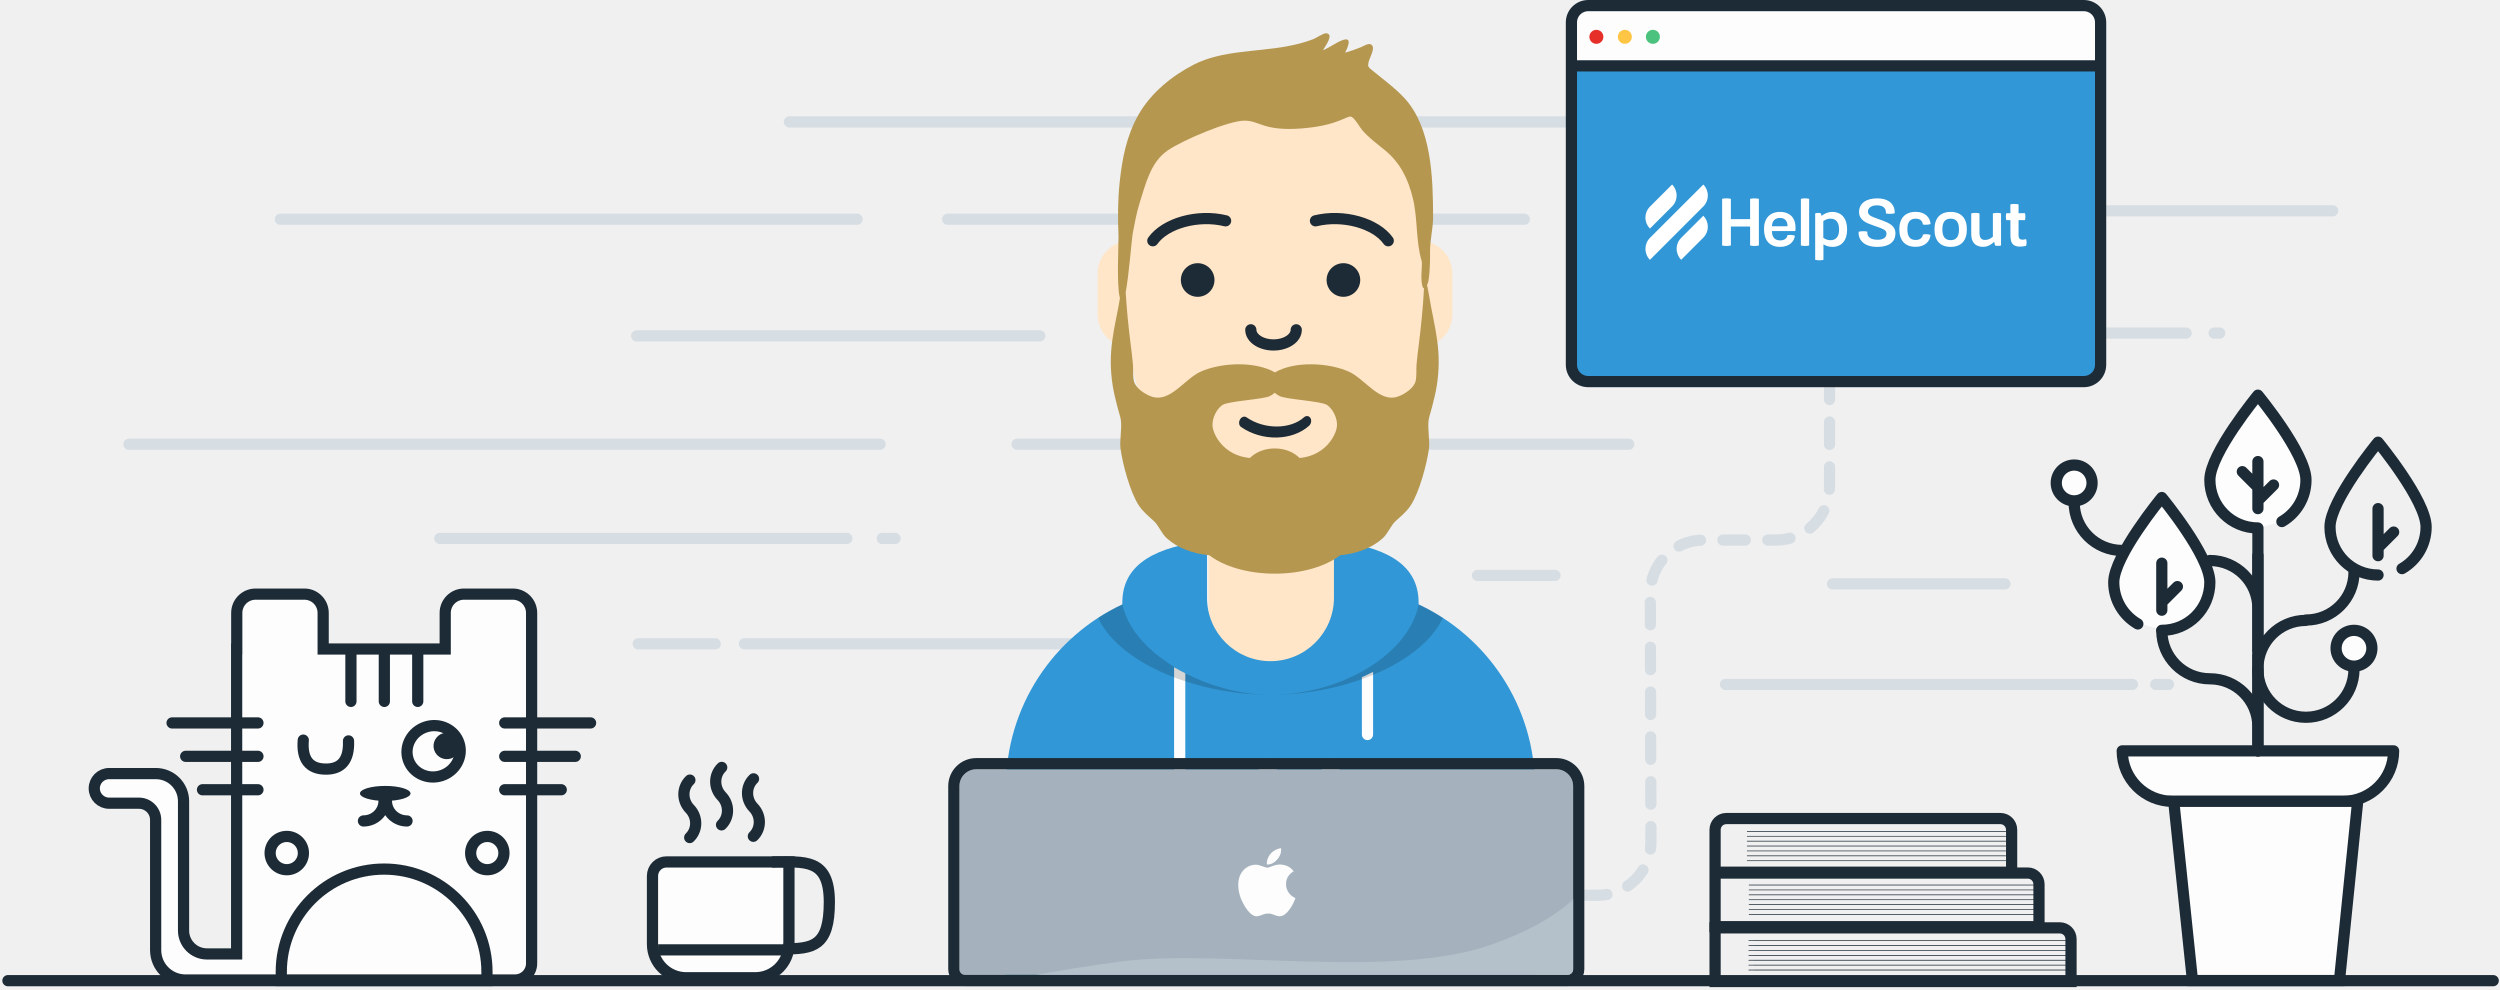
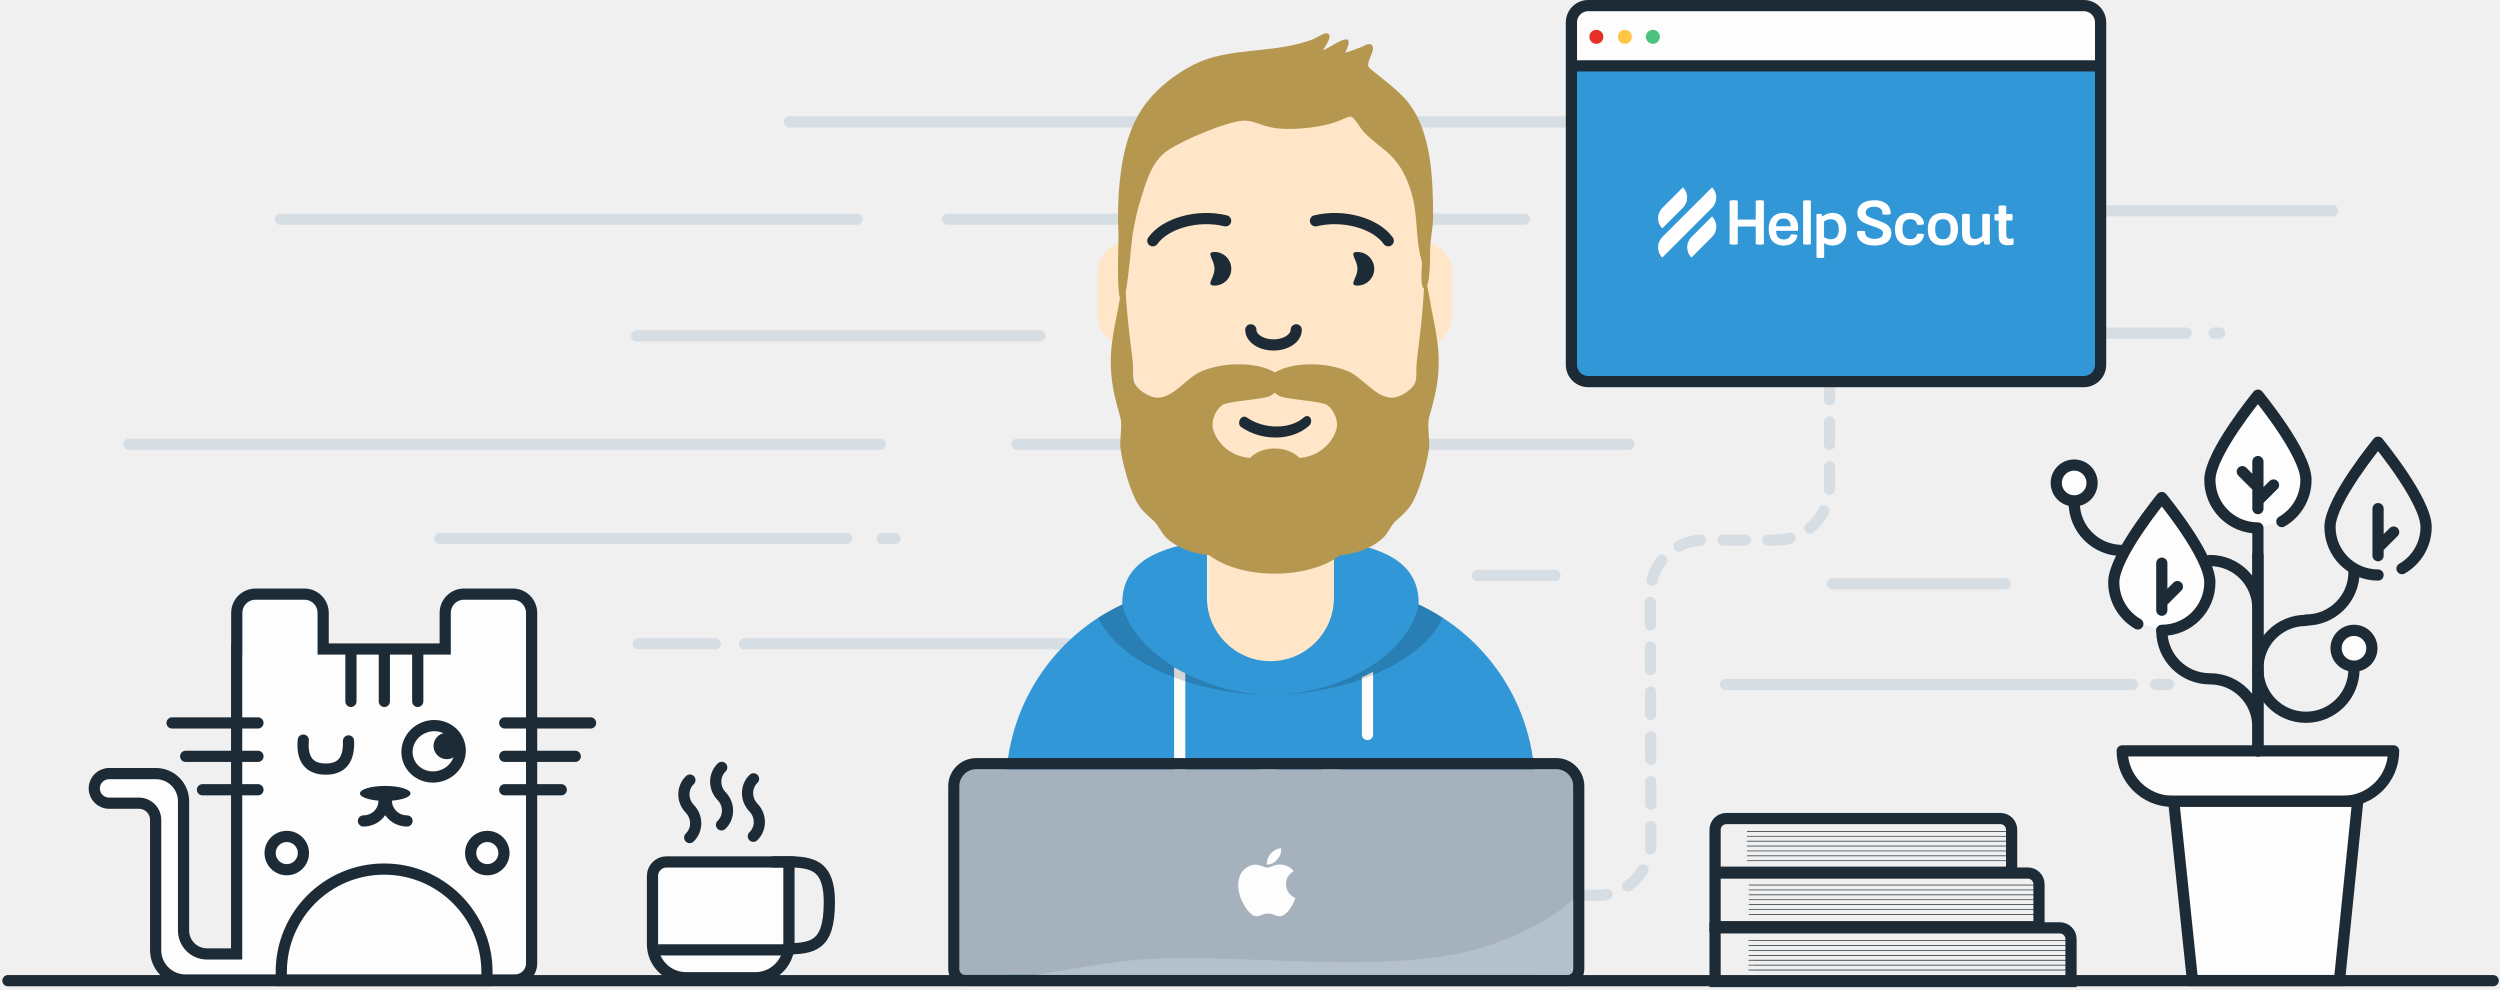
<svg xmlns="http://www.w3.org/2000/svg" xmlns:xlink="http://www.w3.org/1999/xlink" width="892" height="353" viewBox="0 0 892 353">
  <defs>
    <path d="M10.395 2.88h24.692c5.523 0 10 4.477 10 10v24.333a3 3 0 0 1-3 3H.395V12.88c0-5.523 4.477-10 10-10z" id="a" />
    <path d="M128.998 19.583h.044V128.38h8.605a6.333 6.333 0 0 0 6.333-6.333V75.909c0-6.558 5.317-11.875 11.875-11.875h16.7a7.285 7.285 0 0 1 0 14.57h-10.657a3.958 3.958 0 0 0-3.958 3.96v46.468c0 6.995-5.671 12.666-12.667 12.666h-30.12v-.014H27.707a7.917 7.917 0 0 1-7.916-7.917V8.711A8.708 8.708 0 0 1 28.5.002h17.417a8.708 8.708 0 0 1 8.708 8.709v10.872h39.54V8.711a8.708 8.708 0 0 1 8.708-8.709h17.417a8.708 8.708 0 0 1 8.708 8.709v10.872z" id="b" />
    <ellipse id="c" cx="7.756" cy="7.421" rx="7.534" ry="7.131" />
    <path d="M122.124 143.455V213h-49.23v-68.863C56.834 135.75 45.709 119.205 45.02 100h-.034c-6.456 0-11.689-5.233-11.689-11.69V73.69c0-6.457 5.233-11.69 11.69-11.69V51.89C44.987 23.233 68.22 0 96.877 0c28.659 0 51.89 23.232 51.89 51.89v10.124c6.188.301 11.112 5.413 11.112 11.675v14.622c0 6.273-4.941 11.392-11.145 11.677-.665 18.703-11.229 34.885-26.611 43.467z" id="d" />
    <path d="M72.323.07v20.277C72.323 32.858 82.464 43 94.975 43c12.51 0 22.653-10.142 22.653-22.653V.071c17.084 2.025 30.203 7.592 30.203 22.006 0 .222-.003.444-.009.664 24.539 11.474 41.54 36.381 41.54 65.258v69.42H.588v-69.42c0-28.877 17-53.784 41.54-65.258a23.59 23.59 0 0 1-.01-.664c0-14.414 13.119-19.98 30.204-22.006z" id="e" />
    <path d="M77.819 133.607c2.11-1.44 14.723-1.991 16.996-3.216.71-.383 1.26-.77 1.685-1.154.424.384.975.771 1.685 1.154 2.273 1.225 14.885 1.776 16.996 3.216 2.137 1.457 3.698 4.801 3.527 7.416-.205 3.138-3.97 10.624-13.339 11.486-2.045-2.074-5.256-3.412-8.87-3.412-3.612 0-6.823 1.338-8.868 3.412-9.369-.862-13.134-8.348-13.338-11.486-.171-2.615 1.389-5.959 3.526-7.416m.643 15.13l.016.005-.016-.005M41.266 95.448c-1.284-4.186-.423-20.432-.506-22.13-.306-6.317-.253-12.824.403-19.118.895-8.578 2.493-16.77 6.766-24.254 4.433-7.766 12.012-13.864 19.686-17.794 9.955-5.098 22.537-4.523 33.297-6.541 3.164-.594 6.243-1.347 9.257-2.513 1.006-.39 3.726-2.214 4.66-2.137 3.004.245-.32 4.639-1.151 6.057 2.512-.938 4.841-2.93 7.34-3.705 3.21-.995 1.502 2.722.607 4.578a55.605 55.605 0 0 0 5.507-1.9c.924-.375 2.643-1.51 3.606-1.084 2.19.97-.745 5.202-.82 6.7-.06 1.185-.311.412.122 1.404.18.413 1.684 1.534 1.831 1.66.646.548 1.318 1.065 1.978 1.594 2.995 2.4 6.074 4.794 8.726 7.614 9.941 10.57 10.37 28.606 10.425 42.438.014 4.55-1.086 7.94-1.086 12.46 0 .691.095 6.95-.59 10.575a4.973 4.973 0 0 1-.487 1.442c.637 2.901 1.313 7.14 1.488 8.036 1.01 5.17 2.167 10.353 2.542 15.602.386 5.394-.075 10.739-1.288 16.024a135.504 135.504 0 0 1-1.981 7.529c-.807 2.77.309 8.164-.052 11.008-.683 5.38-3.464 15.874-6.586 20.503-1.51 2.237-3.278 3.634-5.253 5.437-1.902 1.736-2.696 4.426-4.748 6.274-3.825 3.445-9.399 5.496-15.122 6-5.137 3.973-13.673 6.573-23.337 6.573s-18.2-2.6-23.336-6.573c-5.725-.504-11.298-2.555-15.123-6-2.052-1.848-2.846-4.538-4.747-6.274-1.976-1.803-3.745-3.2-5.254-5.437-3.122-4.63-5.903-15.123-6.586-20.503-.36-2.844.755-8.238-.051-11.008a135.225 135.225 0 0 1-1.982-7.529c-1.213-5.285-1.674-10.63-1.288-16.024.376-5.25 1.532-10.431 2.542-15.602.09-.46.31-1.797.591-3.382zm2.054-2.096c.352 6.206.993 12.365 1.768 18.571.298 2.388.611 4.776.817 7.171.165 1.935-.13 4.274.384 6.146.656 2.386 3.945 4.612 6.503 5.434 6.381 2.051 11.705-6.437 17.155-8.92 7.076-3.223 19.24-3.991 26.632.21 7.235-4.201 19.398-3.433 26.474-.21 5.45 2.483 10.774 10.971 17.156 8.92 2.557-.822 5.846-3.048 6.502-5.434.514-1.872.219-4.21.385-6.146.205-2.395.518-4.783.816-7.17.836-6.692 1.515-13.328 1.846-20.028-.128.05-.216.05-.236.017-1.378-2.212-.212-8.415-.585-9.649-2.121-7.016-1.408-15.152-3.122-22.283-1.72-7.156-4.58-12.908-10.243-17.487-2.716-2.197-5.485-4.242-7.808-6.92-.983-1.134-2.405-3.901-3.774-4.749-1.496-.926-4.227 3.031-17.88 4.098-13.654 1.066-14.915-2.784-20.445-2.784-5.53 0-21.788 6.828-27.38 10.649-6.002 4.102-7.781 11.714-9.901 18.393-1.203 3.79-1.897 7.723-2.619 11.638-.29 1.57-1.312 14.606-2.445 20.533z" id="g" />
    <path d="M6.618.401H213.58a6 6 0 0 1 6 6v65.345a2 2 0 0 1-2 2H2.618a2 2 0 0 1-2-2V6.401a6 6 0 0 1 6-6z" id="h" />
  </defs>
  <g fill="none" fill-rule="evenodd">
    <path d="M156.933 192.119h145.212m60.758-33.619h218.243m-90.35-115h71m-280.136 0h195.988M314.796 192.119h4.561m-53.749 37.596H410.82m-183.097 0H255.2m82.926-151.5h205.778m-443.886 0h205.778m-78.639 41.629H371M46 158.5h268m359.995-39.656h106.008M653.84 208.326h61.547M790 118.844h2.006m-264.844 86.482h27.655M725.985 75.215h106.311m-216.644 169h145.212m8.288 0h4.561" stroke="#D6DDE3" stroke-linecap="round" stroke-width="4" />
    <g transform="rotate(-180 139.947 174.873)">
      <use fill="#FDFDFD" xlink:href="#a" />
      <path stroke="#1D2B36" stroke-width="4" d="M10.395.88h24.692c6.628 0 12 5.372 12 12v24.333a5 5 0 0 1-5 5H-1.605V12.88c0-6.628 5.372-12 12-12z" />
    </g>
    <path d="M275.403 307.535c11.784 0 20.506-1.436 20.506 14.356s-5.775 16.67-16.363 16.67m-44.739.344h46.738" stroke="#1D2B36" stroke-width="4" />
    <path d="M257.439 294.309c2.838-2.741 2.854-7.33.035-10.249m.034-10.248c-2.838 2.74-2.854 7.329-.034 10.248m-11.389 14.775c2.838-2.74 2.854-7.329.034-10.248m.035-10.248c-2.838 2.74-2.854 7.329-.035 10.248m22.674 9.799c2.838-2.741 2.854-7.33.035-10.249m.034-10.248c-2.838 2.74-2.853 7.329-.034 10.248" stroke="#1D2B36" stroke-linecap="round" stroke-linejoin="round" stroke-width="4" />
    <path d="M762.78 222.347c-5.135-2.962-8.592-8.51-8.592-14.864 0-9.469 17.145-30.242 17.145-30.242s17.146 20.773 17.146 30.242c0 9.47-7.677 17.146-17.146 17.146m42.845-38.53c5.135-2.962 8.592-8.51 8.592-14.863 0-9.47-17.145-30.243-17.145-30.243s-17.146 20.774-17.146 30.243c0 9.47 7.676 17.145 17.146 17.145" fill="#FDFDFD" />
    <path d="M854.04 267.913h-96.832c0 9.944 8.06 18.006 18.005 18.006h60.823c9.944 0 18.005-8.062 18.005-18.006z" stroke="#1D2B36" stroke-width="4" fill="#FDFDFD" stroke-linecap="round" stroke-linejoin="round" />
    <path stroke="#1D2B36" stroke-width="4" fill="#FDFDFD" d="M775.588 285.919l6.69 63.942h52.44l6.509-63.942z" />
    <path d="M805.624 267.913v-34.291m0-1.186v-34.291m0 61.195c0-9.469-7.676-17.146-17.146-17.146m34.292-20.842c-9.47 0-17.146 7.677-17.146 17.146m-34.291-13.449c0 9.469 7.676 17.146 17.146 17.146m34.291-20.967c9.469 0 17.145-7.676 17.145-17.146m-68.582 13.641v-16.788m0 13.931l5.566-5.566m71.589-11.036v-16.789m0 13.931l5.566-5.566m-39.876-3.741c5.135-2.962 8.592-8.51 8.592-14.863 0-9.47-17.145-30.243-17.145-30.243s-17.146 20.774-17.146 30.243c0 9.47 7.676 17.145 17.146 17.145m-.001 0v9.763m0-16.669v-16.788m0 13.931l5.566-5.566m-5.566.803l-5.566-5.566m5.566 48.841c0-9.468-7.676-17.145-17.146-17.145m-48.416-20.725c0 9.47 7.676 17.146 17.146 17.146" stroke="#1D2B36" stroke-width="4" stroke-linecap="round" stroke-linejoin="round" />
    <path d="M746.452 172.319a6.39 6.39 0 1 0-12.78 0 6.39 6.39 0 0 0 12.78 0zm99.842 58.976a6.39 6.39 0 1 0-12.78 0 6.39 6.39 0 0 0 12.78 0z" stroke="#1D2B36" stroke-width="4" fill="#FDFDFD" stroke-linecap="round" stroke-linejoin="round" />
    <path d="M805.613 238.774c0 9.469 7.676 17.146 17.146 17.146m0 0c9.469 0 17.145-7.677 17.145-17.147" stroke="#1D2B36" stroke-width="4" stroke-linecap="round" stroke-linejoin="round" />
    <path d="M625.97 337.377h113.47m-113.47 1.746h113.47m-113.47 1.747h113.47m-113.47 1.746h113.47m-113.47 1.747h113.47m-113.47 1.747h113.47m-113.47-10.48h113.47" opacity=".15" stroke="#0F0F0F" stroke-linecap="square" stroke-width=".25" />
    <g stroke="#1D2B36">
      <path d="M611.94 331.06v19.14h127v-15.14a4 4 0 0 0-4-4h-123z" stroke-width="4" />
      <path d="M623.97 337.377h113.47m-113.47 1.746h113.47m-113.47 1.747h113.47m-113.47 1.746h113.47m-113.47 1.747h113.47m-113.47 1.747h113.47m-113.47-10.48h113.47" stroke-linecap="round" stroke-width=".25" />
      <path d="M611.94 311.501v19.141h115.573v-15.14a4 4 0 0 0-4-4H611.94zm0-.301h105.808v-15.14a4 4 0 0 0-4-4H615.94a4 4 0 0 0-4 4v15.14z" stroke-width="4" />
      <path d="M623.408 298.377h92.242m-92.242 1.747h92.242m-92.242 1.746h92.242m-92.242 1.747h92.242m-92.242 1.746h92.242m-92.242 1.747h92.242m-92.242-10.479h92.242" stroke-linecap="round" stroke-width=".25" />
    </g>
    <g transform="matrix(-1 0 0 1 211.472 209.979)">
      <use fill="#FDFDFD" xlink:href="#b" />
      <path stroke="#1D2B36" stroke-width="4" d="M127.042 21.583h-.044V8.711a6.708 6.708 0 0 0-6.708-6.709h-17.417a6.708 6.708 0 0 0-6.708 6.709v12.872h-43.54V8.711a6.708 6.708 0 0 0-6.708-6.709H28.5a6.708 6.708 0 0 0-6.708 6.709v125.056a5.917 5.917 0 0 0 5.916 5.917h89.444v.014h28.121c5.891 0 10.667-4.775 10.667-10.666V82.563a5.958 5.958 0 0 1 5.958-5.958h10.657a5.285 5.285 0 1 0 0-10.57h-16.7c-5.454 0-9.875 4.42-9.875 9.874v46.138a8.333 8.333 0 0 1-8.333 8.333h-10.605V21.583z" />
      <path d="M37.722 139.868h73.39v-3.064c0-20.266-16.43-36.695-36.695-36.695-20.266 0-36.695 16.429-36.695 36.695v3.064z" stroke="#1D2B36" stroke-width="4" />
      <path d="M87.125 54.376c-.274 6.806 2.49 10.158 8.294 10.057 5.803-.101 8.418-3.547 7.845-10.338" stroke="#1D2B36" stroke-width="4" stroke-linecap="round" stroke-linejoin="round" />
      <g transform="rotate(-162 36.27 28.873)">
        <use fill="#FDFDFD" xlink:href="#c" />
        <ellipse stroke="#1D2B36" stroke-width="4" cx="7.756" cy="7.421" rx="9.534" ry="9.131" />
        <ellipse fill="#1D2B36" cx="12.842" cy="7.79" rx="4.758" ry="4.725" />
      </g>
      <path d="M62.422 22.575v17.703M74.34 22.575v17.703m11.92-17.703v17.703m63.816 7.685h-30.64m25.784 11.919h-25.785m19.789 11.92h-19.789M31.391 47.963H.751m30.64 11.919H6.22m25.171 11.92H11.215" stroke="#1D2B36" stroke-linecap="round" stroke-width="4" />
      <g transform="translate(64.25 69.833)">
        <ellipse fill="#1D2B36" cx="9.771" cy="3.282" rx="9.018" ry="2.677" />
        <path d="M10.198 5.958c0 3.946 3.29 7.144 7.348 7.144M9.344 5.958c0 3.946-3.29 7.144-7.349 7.144" stroke="#1D2B36" stroke-width="4" stroke-linecap="round" stroke-linejoin="round" />
      </g>
      <circle stroke="#1D2B36" stroke-width="4" cx="109.153" cy="94.396" r="5.938" />
      <circle stroke="#1D2B36" stroke-width="4" cx="37.604" cy="94.396" r="5.938" />
    </g>
    <g transform="translate(358.328 10.904)">
      <g transform="translate(0 13)">
        <use fill="#FFE6C8" xlink:href="#d" />
        <g transform="translate(0 169)">
          <mask id="f" fill="#fff">
            <use xlink:href="#e" />
          </mask>
          <use fill="#3197D6" xlink:href="#e" />
          <path d="M78.803 109.398l15.845-15.844a11.2 11.2 0 0 0 .086-15.845L78.889 93.554a11.131 11.131 0 0 0-3.327 7.96 11.2 11.2 0 0 0 3.241 7.884zm38.344-9.295l-15.845 15.845a11.2 11.2 0 0 0-.086 15.845l15.845-15.845a11.2 11.2 0 0 0 .086-15.845zm-.095-6.55a11.162 11.162 0 0 0 3.318-7.96c0-3.07-1.24-5.854-3.242-7.875l-38.24 38.24a11.187 11.187 0 0 0-.085 15.835l38.249-38.24z" fill="#FFF" fill-rule="nonzero" mask="url(#f)" />
          <path d="M64.59 47.332v61.014a2 2 0 1 1-4 0V45.15a62.645 62.645 0 0 0 4 2.182zm67-.51v22.351a2 2 0 0 1-4 0V48.739a66.549 66.549 0 0 0 4-1.918z" fill="#FDFDFD" mask="url(#f)" />
          <path d="M94.98 55c-11.225 0-22.705-3.553-31.045-8.048-12.669-6.827-22.3-17.01-22.3-28.875 0-9.37 5.597-15.003 14.251-18.353C41.55 2.571 31.634 8.243 31.634 19.308 31.634 39.02 63.104 55 94.979 55zM134.072-.276c14.337 2.847 24.253 8.519 24.253 19.584 0 19.71-31.465 35.689-63.337 35.692 26.84-.004 53.335-16.533 53.335-36.923 0-9.37-5.597-15.003-14.25-18.353z" fill-opacity=".16" fill="#000" mask="url(#f)" />
          <path d="M154 85.965v68.23M37 85.965v68.23" stroke="#237AB3" stroke-width="4" stroke-linecap="round" />
        </g>
        <path d="M87.964 93.771c0 2.983 3.627 5.401 8.102 5.401 4.474 0 8.101-2.418 8.101-5.4" stroke="#1D2B36" stroke-linecap="round" stroke-width="4" />
-         <g transform="translate(63 70)" fill="#1D2B36">
-           <circle cx="6" cy="6" r="6" />
-           <circle cx="58" cy="6" r="6" />
-         </g>
+         <path d="M75 78a6 6 0 1 0 0-12c-3.314 0 0 2.686 0 6s-3.314 6 0 6zm51 0a6 6 0 1 0 0-12c-3.314 0 0 2.686 0 6s-3.314 6 0 6z" fill="#1D2B36" />
        <path d="M54.63 63.159c3.915-5.51 14.648-8.598 23.893-6.328a2 2 0 0 0 .954-3.884c-10.737-2.637-23.165.94-28.107 7.894a2 2 0 0 0 3.26 2.318zM106.923 125c-4.74 4.252-14.024 4.483-20.497-.007-.75-.52-1.794-.17-2.33.784-.536.954-.361 2.15.39 2.67 7.517 5.215 18.266 4.947 24.25-.421.775-.695.997-1.936.496-2.772-.5-.835-1.535-.95-2.31-.254zm28.447-61.841c-3.915-5.51-14.648-8.598-23.893-6.328a2 2 0 0 1-.954-3.884c10.737-2.637 23.165.94 28.108 7.894a2 2 0 0 1-3.26 2.318z" fill="#1D2B36" fill-rule="nonzero" />
      </g>
      <use fill="#B59750" xlink:href="#g" />
    </g>
    <path d="M549.395 319.44h20.655c10.494 0 19-8.506 19-19v-.048l-.225-88.657c-.026-10.494 8.459-19.022 18.952-19.048h26.001c10.494 0 19-8.507 19-19v-42.533" stroke="#D6DDE3" stroke-width="4" stroke-linecap="round" stroke-dasharray="8,8,8" />
    <g transform="translate(341.709 274.082)">
      <mask id="i" fill="#fff">
        <use xlink:href="#h" />
      </mask>
      <use fill="#A5B2BD" xlink:href="#h" />
      <path stroke="#1D2B36" stroke-width="4" d="M6.618-1.599H213.58a8 8 0 0 1 8 8v65.345a4 4 0 0 1-4 4H2.618a4 4 0 0 1-4-4V6.401a8 8 0 0 1 8-8z" />
      <path d="M24.9 74.3c11.658-2.162 22.683-3.925 33.076-5.288 35.918-4.71 97.072 6.704 132.922-6.229 23.9-8.622 36.595-19.827 38.083-33.615L225.555 74.3H24.9z" fill="#B4C0CA" mask="url(#i)" />
    </g>
    <path d="M458.857 315.479c-.01-1.988.888-3.489 2.709-4.594-1.019-1.457-2.557-2.26-4.589-2.416-1.923-.152-4.025 1.121-4.795 1.121-.812 0-2.676-1.067-4.139-1.067-3.023.049-6.235 2.41-6.235 7.216 0 1.42.26 2.888.78 4.4.693 1.987 3.196 6.863 5.808 6.782 1.365-.032 2.33-.97 4.106-.97 1.723 0 2.617.97 4.14.97 2.632-.038 4.897-4.47 5.558-6.463-3.533-1.663-3.343-4.876-3.343-4.979zm-3.066-8.896c1.479-1.755 1.343-3.353 1.3-3.928-1.306.076-2.817.889-3.679 1.891-.948 1.073-1.506 2.4-1.387 3.895 1.414.109 2.704-.617 3.766-1.858z" fill="#FDFDFD" fill-rule="nonzero" />
    <path d="M805.624 267.913v-34.291m0-1.186v-34.291m-42.844 24.477c-5.136-2.962-8.593-8.51-8.593-14.863 0-9.47 17.146-30.243 17.146-30.243s17.145 20.774 17.145 30.243c0 9.47-7.676 17.145-17.145 17.145m85.708-22.017c5.136-2.962 8.593-8.51 8.593-14.863 0-9.47-17.146-30.243-17.146-30.243s-17.145 20.774-17.145 30.243c0 9.47 7.676 17.146 17.145 17.146" stroke="#1D2B36" stroke-linecap="round" stroke-linejoin="round" stroke-width="4" />
    <path d="M624.08 317.531h102.232m-102.232 1.747h102.232m-102.232 1.746h102.232M624.08 322.77h102.232m-102.232 1.747h102.232m-102.232 1.747h102.232M624.08 315.785h102.232" stroke="#1D2B36" stroke-linecap="round" stroke-width=".25" />
    <path d="M2.828 349.904h886.75" stroke="#1D2B36" stroke-width="4" stroke-linecap="round" />
    <g transform="translate(560.5 2)">
      <path fill="#FDFDFD" d="M1.363.811h186.363V21.5H1.363z" />
      <path d="M1.41 21.5h186.362v107.652a5 5 0 0 1-5 5H6.409a5 5 0 0 1-5-5V21.5z" fill="#3197D6" />
      <rect stroke="#1D2B36" stroke-width="4" stroke-linecap="round" x=".181" width="188.819" height="134.152" rx="6" />
      <g transform="translate(0 8)">
        <path d="M1.5 13.5h186.523" stroke="#1D2B36" stroke-width="4" stroke-linecap="square" />
        <circle fill="#E52F28" cx="9.087" cy="3.14" r="2.5" />
        <circle fill="#FFC646" cx="19.249" cy="3.14" r="2.5" />
        <circle fill="#4BC27D" cx="29.249" cy="3.14" r="2.5" />
      </g>
    </g>
-     <path d="M624.49 70.926l-.05.016v7.237h-6.864v-7.237l-.049-.016a7.337 7.337 0 0 0-3.027 0l-.049.016v16.643l.049.017a7.932 7.932 0 0 0 1.506.162c.502 0 1.003-.049 1.521-.162l.049-.017v-6.75h6.865v6.75l.048.017c1.004.21 2.024.21 3.028 0l.048-.017V70.942l-.048-.016a7.936 7.936 0 0 0-3.028 0zm10.636 4.679c-3.594 0-5.731 2.267-5.731 6.071 0 1.975.453 3.546 1.36 4.63.987 1.182 2.46 1.781 4.42 1.781 3.318 0 5.018-1.975 5.229-3.934v-.048l-.049-.017c-.842-.275-1.619-.34-2.542-.21h-.032v.032c-.194 1.166-1.166 1.862-2.574 1.862-1.975 0-2.947-1.085-2.98-3.319h8.355v-.048c.243-2.202-.194-3.983-1.263-5.197-.987-1.036-2.428-1.603-4.193-1.603zm-.032 2.153c.825 0 1.521.26 1.99.761.487.518.73 1.295.68 2.218h-5.536c.049-1.894 1.1-2.979 2.866-2.979zm7.512-6.832l-.049.016v16.643l.049.017a7 7 0 0 0 1.424.162c.47 0 .956-.049 1.425-.162l.049-.017V70.942l-.049-.016c-.939-.21-1.894-.194-2.85 0zm11.09 4.679c-1.247 0-2.558.486-3.805 1.408l-.178-.874-.032-.016c-.713-.21-1.295-.21-1.992 0l-.032.016v16.563l.049.016c.469.097.939.162 1.424.162a6.01 6.01 0 0 0 1.425-.162l.049-.016v-5.537c.987.631 2.04.922 3.221.922 3.27 0 5.23-2.315 5.23-6.217-.017-3.966-1.96-6.265-5.36-6.265zm-3.141 3.286c.874-.599 1.684-.874 2.558-.874 1.991 0 3.076 1.376 3.076 3.902 0 2.477-1.068 3.788-3.108 3.788-.875 0-1.7-.275-2.526-.858v-5.958zm20.982-.259a30.725 30.725 0 0 0-1.392-.501c-2.267-.81-3.627-1.296-3.66-2.526-.015-.567.163-1.052.551-1.457.567-.583 1.522-.89 2.688-.89 1.15 0 2.04.307 2.574.874.453.485.648 1.15.6 1.975v.048l.048.017c.987.194 1.975.178 3.043-.065l.049-.016v-.049c.065-1.392-.356-2.607-1.214-3.513-1.069-1.133-2.785-1.732-4.954-1.749h-.065c-4.031 0-6.46 1.797-6.492 4.809-.017 2.995 2.736 3.999 4.387 4.581l.243.098c.55.194 1.068.372 1.522.534 2.234.777 3.578 1.247 3.626 2.428.017.616-.162 1.118-.534 1.506-.534.55-1.473.826-2.72.81-1.376 0-2.428-.357-3.027-1.004-.437-.486-.616-1.101-.55-1.846v-.048l-.05-.017a7.34 7.34 0 0 0-3.027.049l-.032.016v.049c-.081 1.343.324 2.542 1.198 3.464 1.165 1.247 3.076 1.895 5.537 1.878 2.412 0 6.379-.647 6.411-4.857-.049-2.8-2.445-3.707-4.76-4.598zm11.997-.615c1.991 0 2.46 1.295 2.558 2.056v.049h.048c.923.146 1.798.08 2.64-.162l.048-.016v-.049a4.435 4.435 0 0 0-1.409-2.979c-.939-.858-2.282-1.327-3.869-1.327-3.788 0-5.877 2.218-5.877 6.25 0 4.014 2.072 6.232 5.828 6.232 1.62 0 2.98-.47 3.935-1.36a4.414 4.414 0 0 0 1.376-2.833v-.049l-.049-.016c-.793-.275-1.667-.324-2.623-.162h-.032v.033c-.259 1.813-2.024 1.943-2.558 1.943-2.04 0-2.995-1.215-2.995-3.821-.016-2.575.939-3.789 2.979-3.789zM696 75.605c-3.724 0-5.78 2.218-5.78 6.25 0 4.014 2.056 6.232 5.78 6.232s5.78-2.218 5.78-6.233c0-4.031-2.056-6.25-5.78-6.25zm2.963 6.265c0 2.575-.972 3.821-2.963 3.821s-2.963-1.246-2.963-3.82c0-2.623.94-3.854 2.963-3.854 1.991 0 2.963 1.263 2.963 3.853zm12.142-5.73l-.048.015v8.29c-.94.81-1.797 1.165-2.785 1.165-1.392 0-1.991-.793-1.991-2.671v-6.8l-.049-.016a6.055 6.055 0 0 0-2.85 0l-.048.016v7.464c0 2.833 1.522 4.468 4.193 4.468 1.425 0 2.672-.55 4.015-1.78l.276 1.294.032.017c.68.178 1.392.178 2.072 0l.049-.017V76.14l-.049-.016a5.725 5.725 0 0 0-2.817.016zm11.835 9.227l-.016-.048-.049.016c-1.133.26-1.797.243-2.185-.065-.324-.259-.47-.712-.47-1.424v-5.31h2.3l.015-.05a5.812 5.812 0 0 0 0-2.363l-.016-.049h-2.299v-3.14l-.048-.017a6.436 6.436 0 0 0-2.834 0l-.048.017.016 3.14h-1.457l-.016.049a5.296 5.296 0 0 0 0 2.364l.016.048h1.457l.016 5.1c0 1.425.081 2.866 1.069 3.691.534.438 1.311.664 2.315.664.615 0 1.328-.08 2.153-.243h.033l.016-.032c.226-.76.243-1.554.032-2.348zm-134.247-3.804l7.869-7.868a5.54 5.54 0 0 0 1.65-3.95 5.587 5.587 0 0 0-1.602-3.919l-7.868 7.869a5.54 5.54 0 0 0-1.652 3.95 5.56 5.56 0 0 0 1.603 3.918zm19.056-4.598l-7.869 7.868a5.54 5.54 0 0 0-1.65 3.95c0 1.522.614 2.915 1.602 3.919l7.868-7.869a5.54 5.54 0 0 0 1.652-3.95 5.558 5.558 0 0 0-1.603-3.918zm-.049-3.254a5.54 5.54 0 0 0 1.652-3.95 5.587 5.587 0 0 0-1.603-3.919l-19.007 18.991a5.587 5.587 0 0 0-.049 7.885L607.7 73.71z" fill="#FFF" fill-rule="nonzero" />
+     <path d="M626.491 71.585l-.045.015v6.754h-6.406V71.6l-.046-.015a6.847 6.847 0 0 0-2.825 0l-.045.015v15.532l.045.015c.468.09.937.151 1.405.151a6.62 6.62 0 0 0 1.42-.15l.046-.016v-6.3h6.406v6.3l.045.015a6.847 6.847 0 0 0 2.825 0l.046-.015V71.6l-.046-.015a7.406 7.406 0 0 0-2.825 0zm9.926 4.367c-3.354 0-5.348 2.115-5.348 5.665 0 1.844.423 3.31 1.269 4.321.922 1.103 2.297 1.662 4.125 1.662 3.097 0 4.683-1.843 4.88-3.671v-.045l-.046-.015c-.785-.257-1.51-.318-2.372-.197h-.03v.03c-.181 1.088-1.088 1.738-2.402 1.738-1.843 0-2.75-1.012-2.78-3.097h7.796v-.046c.227-2.054-.181-3.716-1.179-4.85-.921-.966-2.266-1.495-3.913-1.495zm-.03 2.01c.77 0 1.42.24 1.858.71.454.483.68 1.208.635 2.07h-5.167c.045-1.769 1.027-2.78 2.674-2.78zm7.01-6.377l-.045.015v15.532l.045.015c.439.09.877.151 1.33.151a5.7 5.7 0 0 0 1.33-.15l.045-.016V71.6l-.045-.015c-.877-.196-1.768-.18-2.66 0zm10.35 4.367c-1.164 0-2.387.453-3.55 1.314l-.167-.816-.03-.015c-.665-.196-1.209-.196-1.858 0l-.03.015v15.456l.045.015c.438.091.876.152 1.33.152.452 0 .89-.046 1.329-.152l.045-.015V86.74c.922.59 1.904.861 3.007.861 3.052 0 4.88-2.16 4.88-5.801-.015-3.702-1.828-5.847-5.001-5.847zm-2.931 3.067c.816-.56 1.571-.816 2.387-.816 1.858 0 2.87 1.284 2.87 3.641 0 2.312-.997 3.535-2.9 3.535-.816 0-1.587-.256-2.357-.8v-5.56zm19.58-.242a28.673 28.673 0 0 0-1.299-.468c-2.115-.756-3.384-1.209-3.414-2.357a1.808 1.808 0 0 1 .513-1.36c.529-.544 1.42-.831 2.508-.831 1.073 0 1.904.287 2.402.816.424.453.605 1.073.56 1.843v.045l.045.016c.921.18 1.843.166 2.84-.06l.046-.016v-.045c.06-1.3-.333-2.433-1.134-3.279-.997-1.057-2.598-1.616-4.623-1.632h-.06c-3.762 0-6.029 1.677-6.059 4.488-.015 2.795 2.554 3.731 4.095 4.275l.226.091c.514.181.997.347 1.42.499 2.085.725 3.34 1.163 3.385 2.266.015.574-.151 1.042-.499 1.405-.498.514-1.375.77-2.538.755-1.284 0-2.266-.332-2.825-.936-.408-.454-.574-1.028-.514-1.723v-.045l-.045-.015a6.85 6.85 0 0 0-2.826.045l-.03.015v.046c-.075 1.254.302 2.372 1.118 3.233 1.088 1.163 2.87 1.768 5.167 1.752 2.251 0 5.953-.604 5.983-4.532-.045-2.614-2.281-3.46-4.442-4.291zm11.196-.574c1.858 0 2.296 1.209 2.387 1.919v.045h.045a5.603 5.603 0 0 0 2.463-.151l.045-.015v-.045a4.139 4.139 0 0 0-1.314-2.78c-.876-.801-2.13-1.24-3.611-1.24-3.535 0-5.484 2.07-5.484 5.833 0 3.746 1.933 5.816 5.439 5.816 1.51 0 2.78-.438 3.67-1.269a4.119 4.119 0 0 0 1.285-2.644v-.045l-.045-.015c-.74-.257-1.556-.302-2.448-.151h-.03v.03c-.242 1.692-1.889 1.813-2.387 1.813-1.904 0-2.795-1.133-2.795-3.566-.015-2.402.876-3.535 2.78-3.535zm11.633-2.251c-3.475 0-5.393 2.07-5.393 5.832 0 3.747 1.918 5.816 5.393 5.816 3.475 0 5.394-2.07 5.394-5.816 0-3.762-1.919-5.832-5.394-5.832zm2.765 5.847c0 2.402-.906 3.565-2.765 3.565-1.858 0-2.765-1.163-2.765-3.565 0-2.448.877-3.596 2.765-3.596 1.859 0 2.765 1.178 2.765 3.596zm11.332-5.349l-.046.015v7.736c-.876.755-1.677 1.088-2.598 1.088-1.3 0-1.859-.74-1.859-2.493V76.45l-.045-.015a5.65 5.65 0 0 0-2.66 0l-.044.015v6.965c0 2.644 1.42 4.17 3.913 4.17 1.33 0 2.493-.513 3.747-1.662l.256 1.209.03.015c.635.166 1.3.166 1.934 0l.046-.015V76.45l-.046-.015a5.342 5.342 0 0 0-2.628.015zm11.044 8.612l-.015-.045-.046.015c-1.057.242-1.677.227-2.04-.06-.301-.242-.437-.665-.437-1.33v-4.956h2.145l.015-.045a5.424 5.424 0 0 0 0-2.206l-.015-.045h-2.145v-2.931l-.046-.015a6.006 6.006 0 0 0-2.644 0l-.045.015.015 2.93h-1.36l-.015.046a4.942 4.942 0 0 0 0 2.206l.015.045h1.36l.015 4.76c0 1.33.076 2.674.997 3.444.499.408 1.224.62 2.16.62.575 0 1.24-.076 2.01-.227h.03l.016-.03c.211-.71.226-1.45.03-2.19zm-125.28-3.55l7.343-7.343a5.17 5.17 0 0 0 1.54-3.687 5.21 5.21 0 0 0-1.495-3.656l-7.343 7.343a5.17 5.17 0 0 0-1.54 3.686 5.19 5.19 0 0 0 1.495 3.657zm17.783-4.291l-7.343 7.343a5.17 5.17 0 0 0-1.541 3.686c0 1.42.574 2.72 1.496 3.656l7.343-7.342a5.17 5.17 0 0 0 1.54-3.687c0-1.435-.574-2.72-1.495-3.656zm-.045-3.037a5.17 5.17 0 0 0 1.54-3.686c0-1.42-.574-2.72-1.495-3.657L593.13 84.564a5.213 5.213 0 0 0-.045 7.358l17.738-17.738z" fill="#FFF" fill-rule="nonzero" />
  </g>
</svg>
